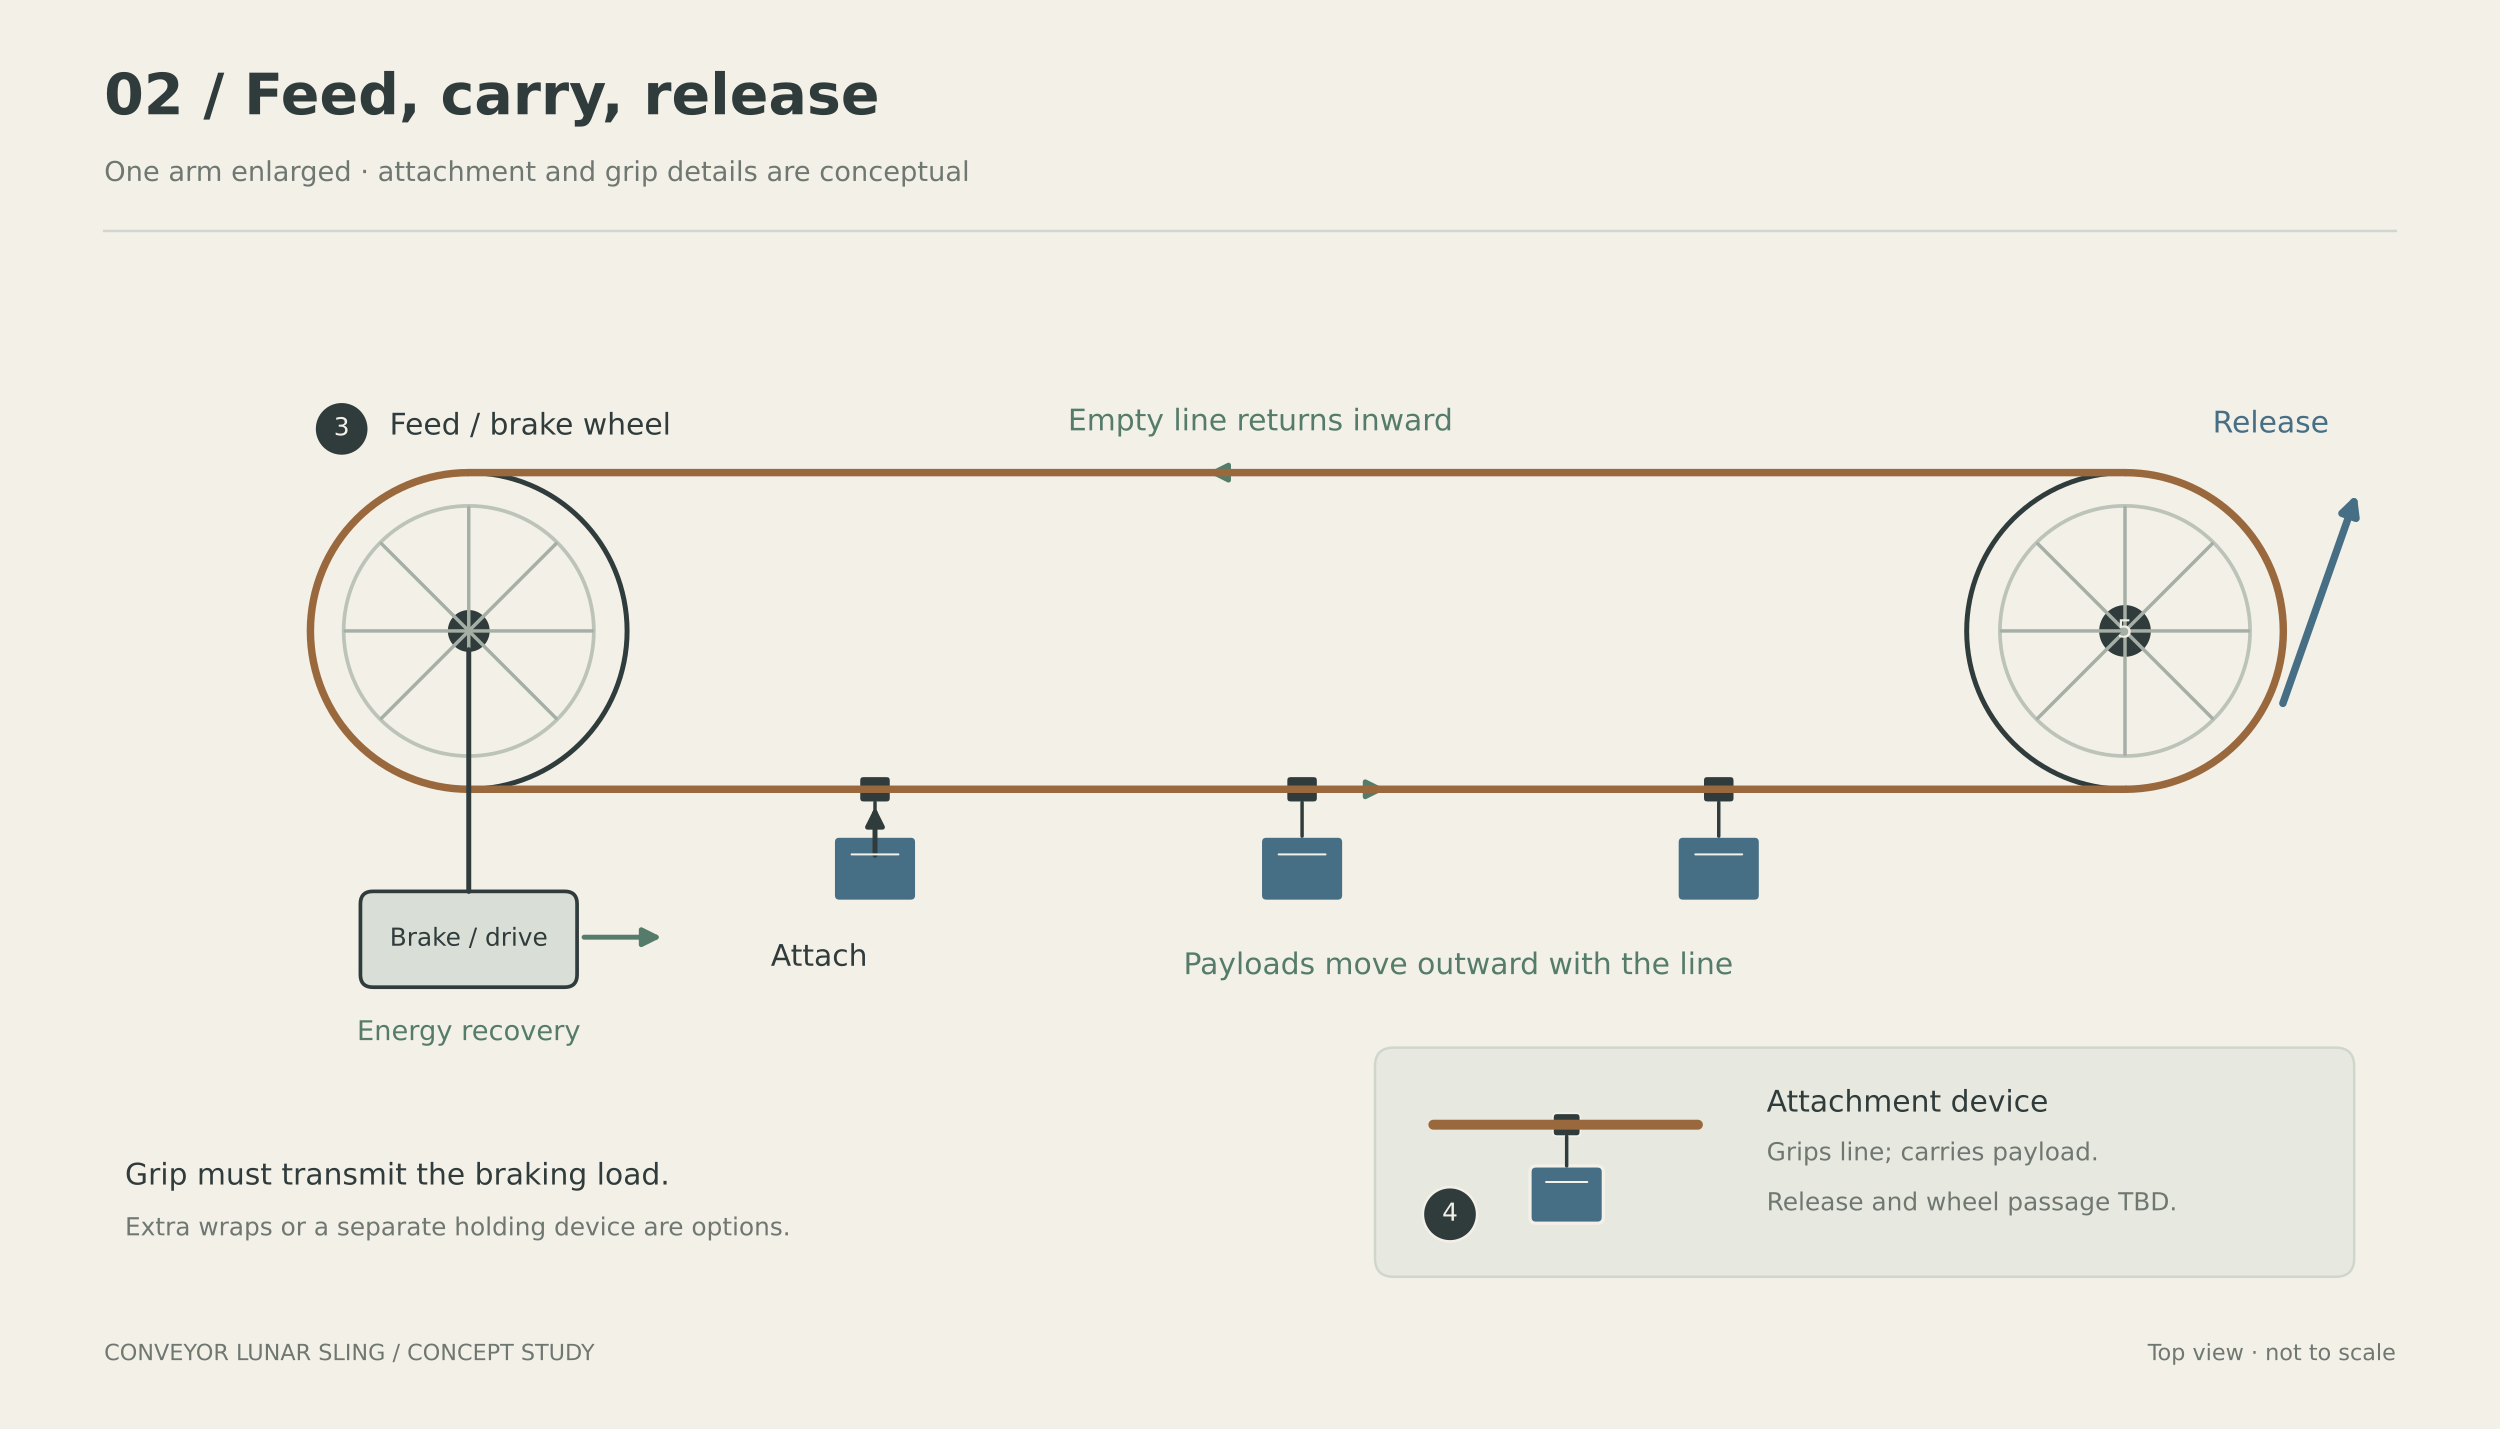
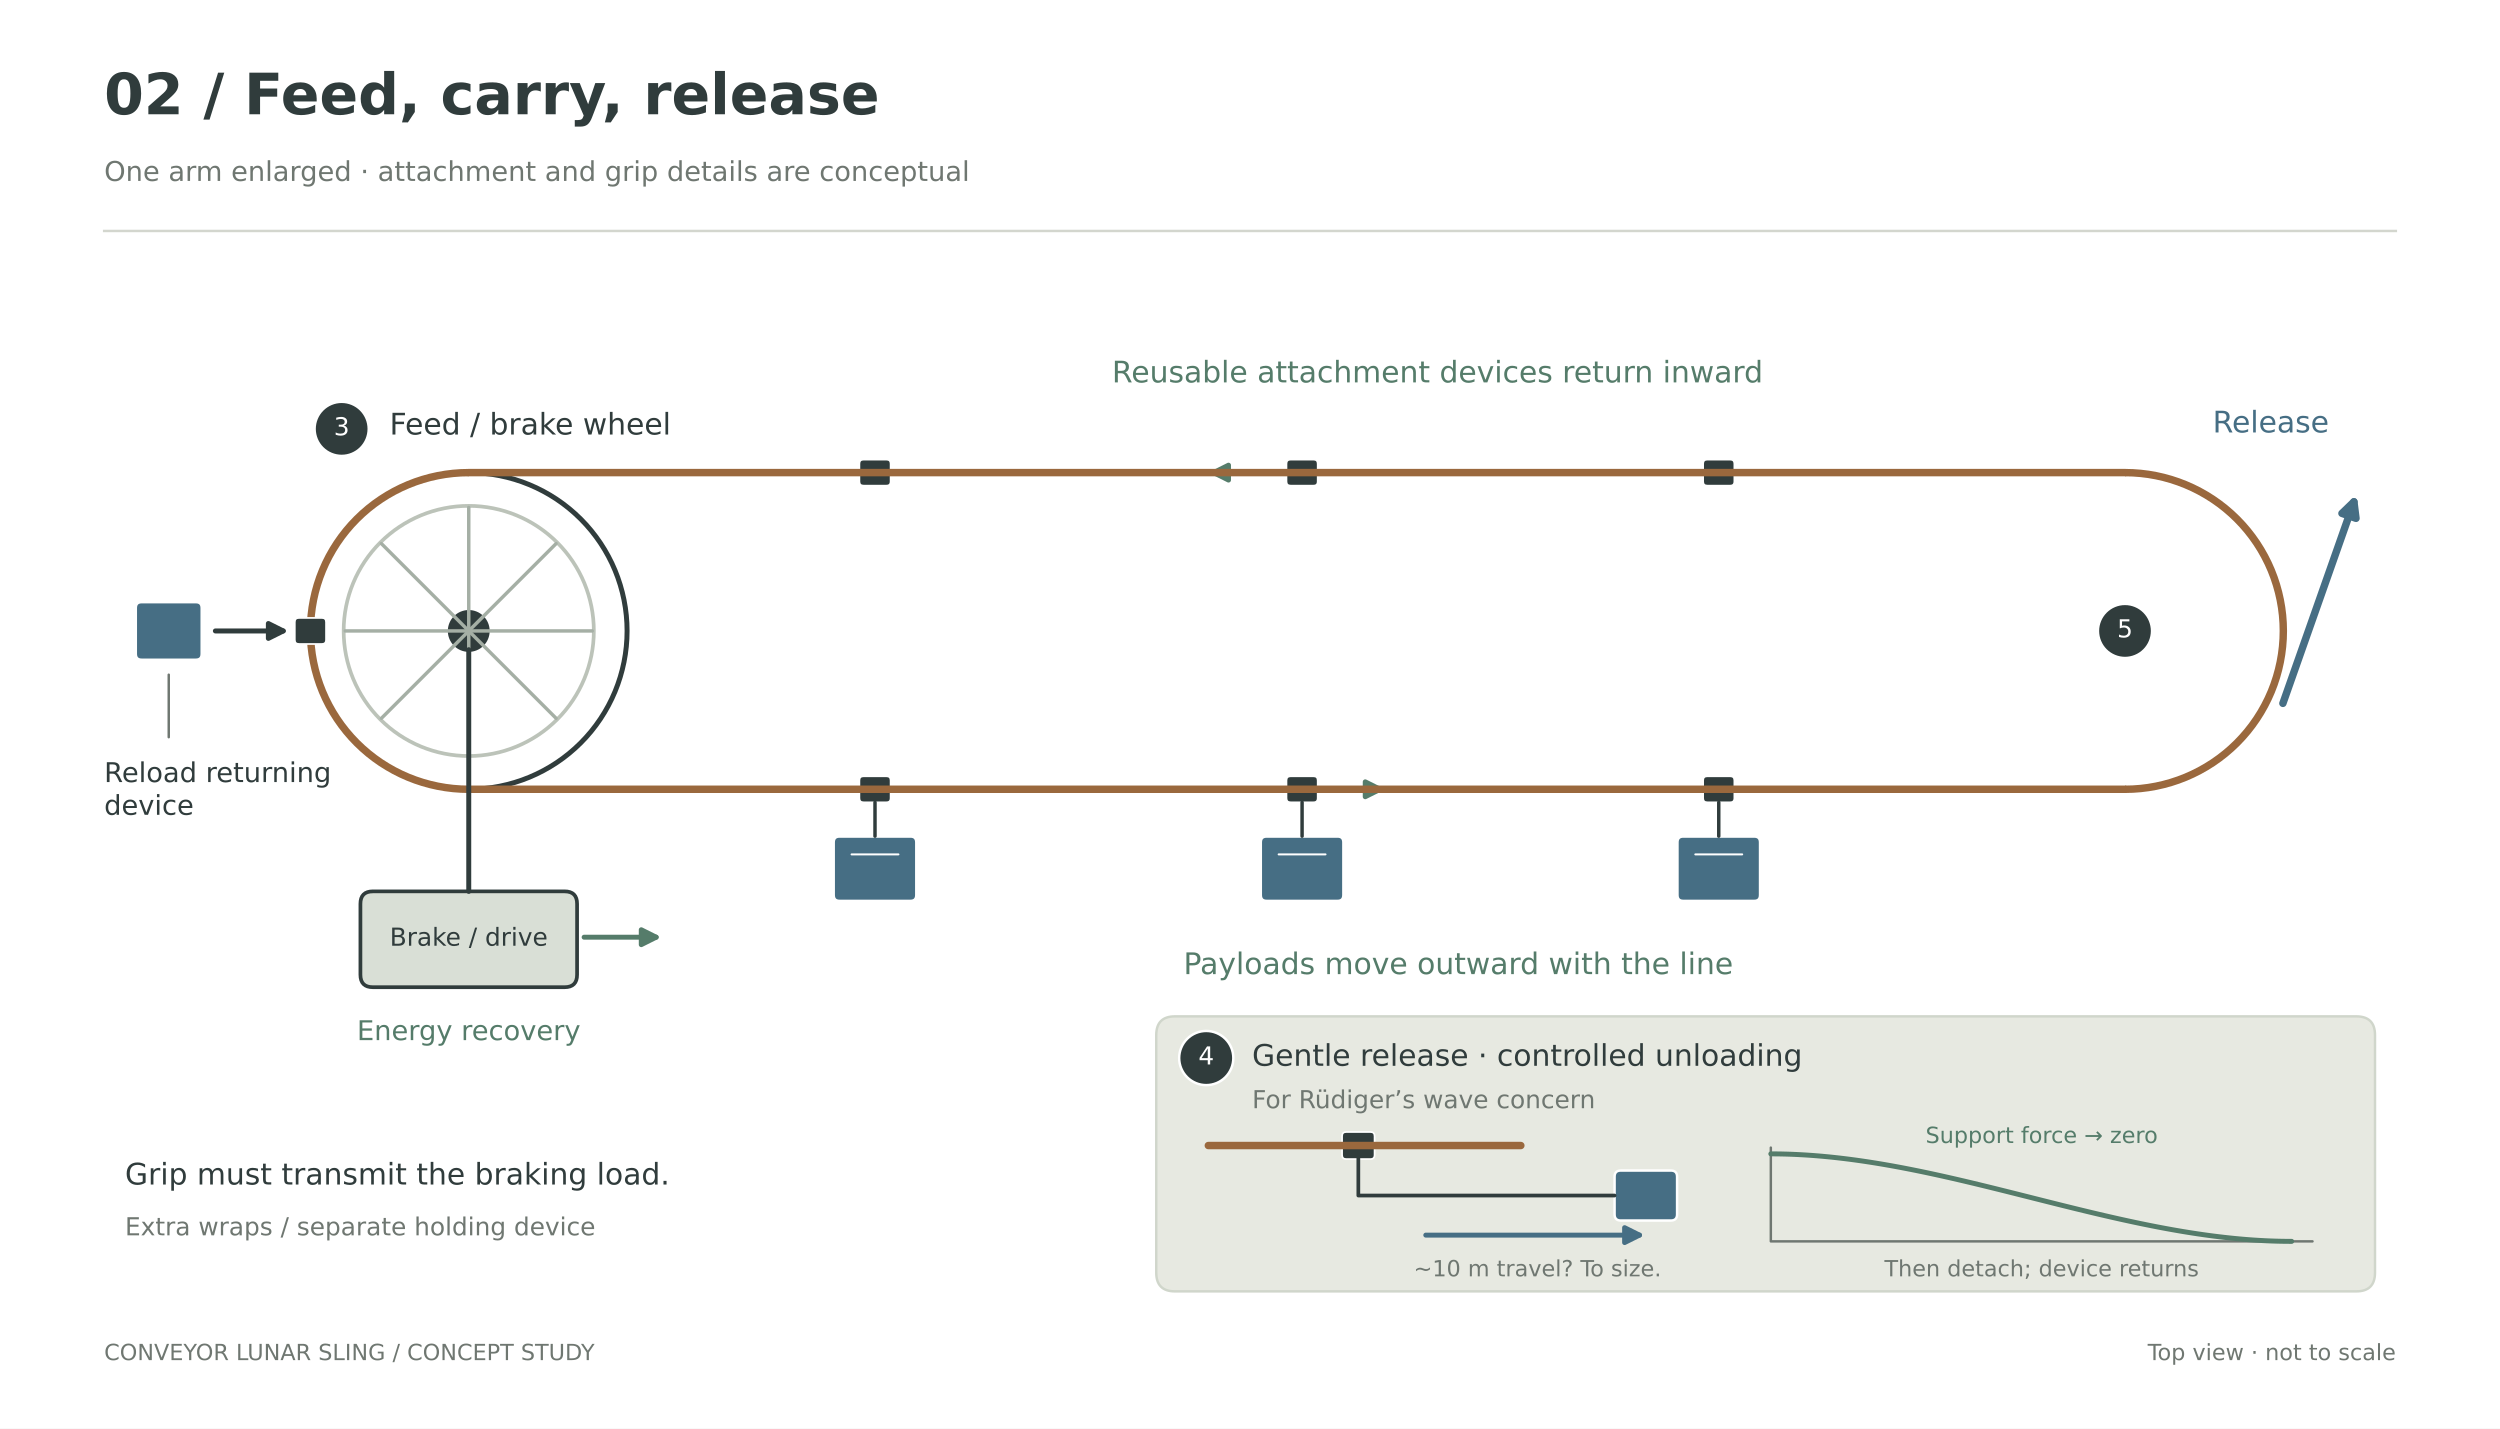
<svg xmlns="http://www.w3.org/2000/svg" width="1008pt" height="576pt" viewBox="0 0 1008 576" version="1.1">
  <defs>
    <style type="text/css">*{stroke-linejoin: round; stroke-linecap: butt}</style>
  </defs>
  <g id="figure_1">
    <g id="patch_1">
-       <path d="M 0 576  L 1008 576  L 1008 0  L 0 0  z " style="fill: #f3f0e8" />
+       <path d="M 0 576 L 1008 576 L 1008 0 L 0 0 z " style="fill: #ffffff" />
    </g>
    <g id="axes_1">
      <g id="patch_2">
-         <path d="M 189 190.56  C 205.931 190.56 222.17 197.287 234.142 209.258  C 246.113 221.23 252.84 237.469 252.84 254.4  C 252.84 271.331 246.113 287.57 234.142 299.542  C 222.17 311.513 205.931 318.24 189 318.24  C 172.069 318.24 155.83 311.513 143.858 299.542  C 131.887 287.57 125.16 271.331 125.16 254.4  C 125.16 237.469 131.887 221.23 143.858 209.258  C 155.83 197.287 172.069 190.56 189 190.56  z " clip-path="url(#pe748f89654)" style="fill: #f3f0e8; stroke: #303c3c; stroke-width: 2; stroke-linejoin: miter" />
+         <path d="M 189 190.56 C 205.931 190.56 222.17 197.287 234.142 209.258 C 246.113 221.23 252.84 237.469 252.84 254.4 C 252.84 271.331 246.113 287.57 234.142 299.542 C 222.17 311.513 205.931 318.24 189 318.24 C 172.069 318.24 155.83 311.513 143.858 299.542 C 131.887 287.57 125.16 271.331 125.16 254.4 C 125.16 237.469 131.887 221.23 143.858 209.258 C 155.83 197.287 172.069 190.56 189 190.56 z " clip-path="url(#p582cc53054)" style="fill: #ffffff; stroke: #303c3c; stroke-width: 2; stroke-linejoin: miter" />
      </g>
      <g id="patch_3">
-         <path d="M 189 203.966  C 202.375 203.966 215.204 209.28 224.662 218.738  C 234.12 228.196 239.434 241.025 239.434 254.4  C 239.434 267.775 234.12 280.604 224.662 290.062  C 215.204 299.52 202.375 304.834 189 304.834  C 175.625 304.834 162.796 299.52 153.338 290.062  C 143.88 280.604 138.566 267.775 138.566 254.4  C 138.566 241.025 143.88 228.196 153.338 218.738  C 162.796 209.28 175.625 203.966 189 203.966  L 189 203.966  z " clip-path="url(#pe748f89654)" style="fill: none; stroke: #bcc3b9; stroke-width: 1.5; stroke-linejoin: miter" />
+         <path d="M 189 203.966 C 202.375 203.966 215.204 209.28 224.662 218.738 C 234.12 228.196 239.434 241.025 239.434 254.4 C 239.434 267.775 234.12 280.604 224.662 290.062 C 215.204 299.52 202.375 304.834 189 304.834 C 175.625 304.834 162.796 299.52 153.338 290.062 C 143.88 280.604 138.566 267.775 138.566 254.4 C 138.566 241.025 143.88 228.196 153.338 218.738 C 162.796 209.28 175.625 203.966 189 203.966 L 189 203.966 z " clip-path="url(#p582cc53054)" style="fill: none; stroke: #bcc3b9; stroke-width: 1.5; stroke-linejoin: miter" />
      </g>
      <g id="patch_4">
-         <path d="M 189 245.462  C 191.37 245.462 193.644 246.404 195.32 248.08  C 196.996 249.756 197.938 252.03 197.938 254.4  C 197.938 256.77 196.996 259.044 195.32 260.72  C 193.644 262.396 191.37 263.338 189 263.338  C 186.63 263.338 184.356 262.396 182.68 260.72  C 181.004 259.044 180.062 256.77 180.062 254.4  C 180.062 252.03 181.004 249.756 182.68 248.08  C 184.356 246.404 186.63 245.462 189 245.462  z " clip-path="url(#pe748f89654)" style="fill: #303c3c; stroke: #f3f0e8; stroke-linejoin: miter" />
+         <path d="M 189 245.462 C 191.37 245.462 193.644 246.404 195.32 248.08 C 196.996 249.756 197.938 252.03 197.938 254.4 C 197.938 256.77 196.996 259.044 195.32 260.72 C 193.644 262.396 191.37 263.338 189 263.338 C 186.63 263.338 184.356 262.396 182.68 260.72 C 181.004 259.044 180.062 256.77 180.062 254.4 C 180.062 252.03 181.004 249.756 182.68 248.08 C 184.356 246.404 186.63 245.462 189 245.462 z " clip-path="url(#p582cc53054)" style="fill: #303c3c; stroke: #ffffff; stroke-linejoin: miter" />
      </g>
      <g id="patch_5">
-         <path d="M 856.8 190.56  C 873.731 190.56 889.97 197.287 901.942 209.258  C 913.913 221.23 920.64 237.469 920.64 254.4  C 920.64 271.331 913.913 287.57 901.942 299.542  C 889.97 311.513 873.731 318.24 856.8 318.24  C 839.869 318.24 823.63 311.513 811.658 299.542  C 799.687 287.57 792.96 271.331 792.96 254.4  C 792.96 237.469 799.687 221.23 811.658 209.258  C 823.63 197.287 839.869 190.56 856.8 190.56  z " clip-path="url(#pe748f89654)" style="fill: #f3f0e8; stroke: #303c3c; stroke-width: 2; stroke-linejoin: miter" />
+         <path d="M 189 318.24 C 172.075 318.24 155.826 311.509 143.858 299.542 C 131.891 287.574 125.16 271.325 125.16 254.4 C 125.16 237.475 131.891 221.226 143.858 209.258 C 155.826 197.291 172.075 190.56 189 190.56 " clip-path="url(#p582cc53054)" style="fill: none; stroke: #9a683d; stroke-width: 3; stroke-linejoin: miter" />
      </g>
      <g id="patch_6">
-         <path d="M 856.8 203.966  C 870.175 203.966 883.004 209.28 892.462 218.738  C 901.92 228.196 907.234 241.025 907.234 254.4  C 907.234 267.775 901.92 280.604 892.462 290.062  C 883.004 299.52 870.175 304.834 856.8 304.834  C 843.425 304.834 830.596 299.52 821.138 290.062  C 811.68 280.604 806.366 267.775 806.366 254.4  C 806.366 241.025 811.68 228.196 821.138 218.738  C 830.596 209.28 843.425 203.966 856.8 203.966  L 856.8 203.966  z " clip-path="url(#pe748f89654)" style="fill: none; stroke: #bcc3b9; stroke-width: 1.5; stroke-linejoin: miter" />
+         <path d="M 856.8 190.56 C 873.725 190.56 889.974 197.291 901.942 209.258 C 913.909 221.226 920.64 237.475 920.64 254.4 C 920.64 271.325 913.909 287.574 901.942 299.542 C 889.974 311.509 873.725 318.24 856.8 318.24 " clip-path="url(#p582cc53054)" style="fill: none; stroke: #9a683d; stroke-width: 3; stroke-linejoin: miter" />
      </g>
      <g id="patch_7">
-         <path d="M 856.8 245.462  C 859.17 245.462 861.444 246.404 863.12 248.08  C 864.796 249.756 865.738 252.03 865.738 254.4  C 865.738 256.77 864.796 259.044 863.12 260.72  C 861.444 262.396 859.17 263.338 856.8 263.338  C 854.43 263.338 852.156 262.396 850.48 260.72  C 848.804 259.044 847.862 256.77 847.862 254.4  C 847.862 252.03 848.804 249.756 850.48 248.08  C 852.156 246.404 854.43 245.462 856.8 245.462  z " clip-path="url(#pe748f89654)" style="fill: #303c3c; stroke: #f3f0e8; stroke-linejoin: miter" />
+         <path d="M 487.098 318.24 Q 522.899 318.24 556.465 318.24 " clip-path="url(#p582cc53054)" style="fill: none; stroke: #557c6a; stroke-width: 2; stroke-linecap: round" />
+         <path d="M 550.465 315.24 L 556.465 318.24 L 550.465 321.24 z " clip-path="url(#p582cc53054)" style="fill: #557c6a; stroke: #557c6a; stroke-width: 2; stroke-linecap: round" />
      </g>
      <g id="patch_8">
-         <path d="M 189 318.24  C 172.075 318.24 155.826 311.509 143.858 299.542  C 131.891 287.574 125.16 271.325 125.16 254.4  C 125.16 237.475 131.891 221.226 143.858 209.258  C 155.826 197.291 172.075 190.56 189 190.56  " clip-path="url(#pe748f89654)" style="fill: none; stroke: #9a683d; stroke-width: 3; stroke-linejoin: miter" />
+         <path d="M 558.702 190.56 Q 522.901 190.56 489.335 190.56 " clip-path="url(#p582cc53054)" style="fill: none; stroke: #557c6a; stroke-width: 2; stroke-linecap: round" />
+         <path d="M 495.335 193.56 L 489.335 190.56 L 495.335 187.56 z " clip-path="url(#p582cc53054)" style="fill: #557c6a; stroke: #557c6a; stroke-width: 2; stroke-linecap: round" />
      </g>
      <g id="patch_9">
-         <path d="M 856.8 190.56  C 873.725 190.56 889.974 197.291 901.942 209.258  C 913.909 221.226 920.64 237.475 920.64 254.4  C 920.64 271.325 913.909 287.574 901.942 299.542  C 889.974 311.509 873.725 318.24 856.8 318.24  " clip-path="url(#pe748f89654)" style="fill: none; stroke: #9a683d; stroke-width: 3; stroke-linejoin: miter" />
+         <path d="M 348.18 312.99 L 357.42 312.99 Q 359.1 312.99 359.1 314.67 L 359.1 321.81 Q 359.1 323.49 357.42 323.49 L 348.18 323.49 Q 346.5 323.49 346.5 321.81 L 346.5 314.67 Q 346.5 312.99 348.18 312.99 z " clip-path="url(#p582cc53054)" style="fill: #303c3c; stroke: #ffffff; stroke-width: 0.7; stroke-linejoin: miter" />
      </g>
      <g id="patch_10">
-         <path d="M 487.098 318.24  Q 522.899 318.24 556.465 318.24  " clip-path="url(#pe748f89654)" style="fill: none; stroke: #557c6a; stroke-width: 2; stroke-linecap: round" />
-         <path d="M 550.465 315.24  L 556.465 318.24  L 550.465 321.24  z " clip-path="url(#pe748f89654)" style="fill: #557c6a; stroke: #557c6a; stroke-width: 2; stroke-linecap: round" />
+         <path d="M 338.52 337.14 L 367.08 337.14 Q 369.6 337.14 369.6 339.66 L 369.6 360.87 Q 369.6 363.39 367.08 363.39 L 338.52 363.39 Q 336 363.39 336 360.87 L 336 339.66 Q 336 337.14 338.52 337.14 z " clip-path="url(#p582cc53054)" style="fill: #466e84; stroke: #ffffff; stroke-width: 1.3; stroke-linejoin: miter" />
      </g>
      <g id="patch_11">
-         <path d="M 558.702 190.56  Q 522.901 190.56 489.335 190.56  " clip-path="url(#pe748f89654)" style="fill: none; stroke: #557c6a; stroke-width: 2; stroke-linecap: round" />
-         <path d="M 495.335 193.56  L 489.335 190.56  L 495.335 187.56  z " clip-path="url(#pe748f89654)" style="fill: #557c6a; stroke: #557c6a; stroke-width: 2; stroke-linecap: round" />
+         <path d="M 520.38 312.99 L 529.62 312.99 Q 531.3 312.99 531.3 314.67 L 531.3 321.81 Q 531.3 323.49 529.62 323.49 L 520.38 323.49 Q 518.7 323.49 518.7 321.81 L 518.7 314.67 Q 518.7 312.99 520.38 312.99 z " clip-path="url(#p582cc53054)" style="fill: #303c3c; stroke: #ffffff; stroke-width: 0.7; stroke-linejoin: miter" />
      </g>
      <g id="patch_12">
-         <path d="M 348.18 312.99  L 357.42 312.99  Q 359.1 312.99 359.1 314.67  L 359.1 321.81  Q 359.1 323.49 357.42 323.49  L 348.18 323.49  Q 346.5 323.49 346.5 321.81  L 346.5 314.67  Q 346.5 312.99 348.18 312.99  z " clip-path="url(#pe748f89654)" style="fill: #303c3c; stroke: #f3f0e8; stroke-width: 0.7; stroke-linejoin: miter" />
+         <path d="M 510.72 337.14 L 539.28 337.14 Q 541.8 337.14 541.8 339.66 L 541.8 360.87 Q 541.8 363.39 539.28 363.39 L 510.72 363.39 Q 508.2 363.39 508.2 360.87 L 508.2 339.66 Q 508.2 337.14 510.72 337.14 z " clip-path="url(#p582cc53054)" style="fill: #466e84; stroke: #ffffff; stroke-width: 1.3; stroke-linejoin: miter" />
      </g>
      <g id="patch_13">
-         <path d="M 338.52 337.14  L 367.08 337.14  Q 369.6 337.14 369.6 339.66  L 369.6 360.87  Q 369.6 363.39 367.08 363.39  L 338.52 363.39  Q 336 363.39 336 360.87  L 336 339.66  Q 336 337.14 338.52 337.14  z " clip-path="url(#pe748f89654)" style="fill: #466e84; stroke: #f3f0e8; stroke-width: 1.3; stroke-linejoin: miter" />
+         <path d="M 688.38 312.99 L 697.62 312.99 Q 699.3 312.99 699.3 314.67 L 699.3 321.81 Q 699.3 323.49 697.62 323.49 L 688.38 323.49 Q 686.7 323.49 686.7 321.81 L 686.7 314.67 Q 686.7 312.99 688.38 312.99 z " clip-path="url(#p582cc53054)" style="fill: #303c3c; stroke: #ffffff; stroke-width: 0.7; stroke-linejoin: miter" />
      </g>
      <g id="patch_14">
-         <path d="M 520.38 312.99  L 529.62 312.99  Q 531.3 312.99 531.3 314.67  L 531.3 321.81  Q 531.3 323.49 529.62 323.49  L 520.38 323.49  Q 518.7 323.49 518.7 321.81  L 518.7 314.67  Q 518.7 312.99 520.38 312.99  z " clip-path="url(#pe748f89654)" style="fill: #303c3c; stroke: #f3f0e8; stroke-width: 0.7; stroke-linejoin: miter" />
+         <path d="M 678.72 337.14 L 707.28 337.14 Q 709.8 337.14 709.8 339.66 L 709.8 360.87 Q 709.8 363.39 707.28 363.39 L 678.72 363.39 Q 676.2 363.39 676.2 360.87 L 676.2 339.66 Q 676.2 337.14 678.72 337.14 z " clip-path="url(#p582cc53054)" style="fill: #466e84; stroke: #ffffff; stroke-width: 1.3; stroke-linejoin: miter" />
      </g>
      <g id="patch_15">
-         <path d="M 510.72 337.14  L 539.28 337.14  Q 541.8 337.14 541.8 339.66  L 541.8 360.87  Q 541.8 363.39 539.28 363.39  L 510.72 363.39  Q 508.2 363.39 508.2 360.87  L 508.2 339.66  Q 508.2 337.14 510.72 337.14  z " clip-path="url(#pe748f89654)" style="fill: #466e84; stroke: #f3f0e8; stroke-width: 1.3; stroke-linejoin: miter" />
+         <path d="M 348.18 185.31 L 357.42 185.31 Q 359.1 185.31 359.1 186.99 L 359.1 194.13 Q 359.1 195.81 357.42 195.81 L 348.18 195.81 Q 346.5 195.81 346.5 194.13 L 346.5 186.99 Q 346.5 185.31 348.18 185.31 z " clip-path="url(#p582cc53054)" style="fill: #303c3c; stroke: #ffffff; stroke-width: 0.7; stroke-linejoin: miter" />
      </g>
      <g id="patch_16">
-         <path d="M 688.38 312.99  L 697.62 312.99  Q 699.3 312.99 699.3 314.67  L 699.3 321.81  Q 699.3 323.49 697.62 323.49  L 688.38 323.49  Q 686.7 323.49 686.7 321.81  L 686.7 314.67  Q 686.7 312.99 688.38 312.99  z " clip-path="url(#pe748f89654)" style="fill: #303c3c; stroke: #f3f0e8; stroke-width: 0.7; stroke-linejoin: miter" />
+         <path d="M 520.38 185.31 L 529.62 185.31 Q 531.3 185.31 531.3 186.99 L 531.3 194.13 Q 531.3 195.81 529.62 195.81 L 520.38 195.81 Q 518.7 195.81 518.7 194.13 L 518.7 186.99 Q 518.7 185.31 520.38 185.31 z " clip-path="url(#p582cc53054)" style="fill: #303c3c; stroke: #ffffff; stroke-width: 0.7; stroke-linejoin: miter" />
      </g>
      <g id="patch_17">
-         <path d="M 678.72 337.14  L 707.28 337.14  Q 709.8 337.14 709.8 339.66  L 709.8 360.87  Q 709.8 363.39 707.28 363.39  L 678.72 363.39  Q 676.2 363.39 676.2 360.87  L 676.2 339.66  Q 676.2 337.14 678.72 337.14  z " clip-path="url(#pe748f89654)" style="fill: #466e84; stroke: #f3f0e8; stroke-width: 1.3; stroke-linejoin: miter" />
+         <path d="M 688.38 185.31 L 697.62 185.31 Q 699.3 185.31 699.3 186.99 L 699.3 194.13 Q 699.3 195.81 697.62 195.81 L 688.38 195.81 Q 686.7 195.81 686.7 194.13 L 686.7 186.99 Q 686.7 185.31 688.38 185.31 z " clip-path="url(#p582cc53054)" style="fill: #303c3c; stroke: #ffffff; stroke-width: 0.7; stroke-linejoin: miter" />
      </g>
      <g id="patch_18">
-         <path d="M 137.76 162  C 140.656 162 143.434 163.151 145.482 165.198  C 147.529 167.246 148.68 170.024 148.68 172.92  C 148.68 175.816 147.529 178.594 145.482 180.642  C 143.434 182.689 140.656 183.84 137.76 183.84  C 134.864 183.84 132.086 182.689 130.038 180.642  C 127.991 178.594 126.84 175.816 126.84 172.92  C 126.84 170.024 127.991 167.246 130.038 165.198  C 132.086 163.151 134.864 162 137.76 162  z " clip-path="url(#pe748f89654)" style="fill: #303c3c; stroke: #f3f0e8; stroke-linejoin: miter" />
+         <path d="M 137.76 162 C 140.656 162 143.434 163.151 145.482 165.198 C 147.529 167.246 148.68 170.024 148.68 172.92 C 148.68 175.816 147.529 178.594 145.482 180.642 C 143.434 182.689 140.656 183.84 137.76 183.84 C 134.864 183.84 132.086 182.689 130.038 180.642 C 127.991 178.594 126.84 175.816 126.84 172.92 C 126.84 170.024 127.991 167.246 130.038 165.198 C 132.086 163.151 134.864 162 137.76 162 z " clip-path="url(#p582cc53054)" style="fill: #303c3c; stroke: #ffffff; stroke-linejoin: miter" />
      </g>
      <g id="patch_19">
-         <path d="M 856.8 243.48  C 859.696 243.48 862.474 244.631 864.522 246.678  C 866.569 248.726 867.72 251.504 867.72 254.4  C 867.72 257.296 866.569 260.074 864.522 262.122  C 862.474 264.169 859.696 265.32 856.8 265.32  C 853.904 265.32 851.126 264.169 849.078 262.122  C 847.031 260.074 845.88 257.296 845.88 254.4  C 845.88 251.504 847.031 248.726 849.078 246.678  C 851.126 244.631 853.904 243.48 856.8 243.48  z " clip-path="url(#pe748f89654)" style="fill: #303c3c; stroke: #f3f0e8; stroke-linejoin: miter" />
+         <path d="M 856.8 243.48 C 859.696 243.48 862.474 244.631 864.522 246.678 C 866.569 248.726 867.72 251.504 867.72 254.4 C 867.72 257.296 866.569 260.074 864.522 262.122 C 862.474 264.169 859.696 265.32 856.8 265.32 C 853.904 265.32 851.126 264.169 849.078 262.122 C 847.031 260.074 845.88 257.296 845.88 254.4 C 845.88 251.504 847.031 248.726 849.078 246.678 C 851.126 244.631 853.904 243.48 856.8 243.48 z " clip-path="url(#p582cc53054)" style="fill: #303c3c; stroke: #ffffff; stroke-linejoin: miter" />
      </g>
      <g id="patch_20">
-         <path d="M 352.8 344.799  Q 352.8 335.039 352.8 327.515  " clip-path="url(#pe748f89654)" style="fill: none; stroke: #303c3c; stroke-width: 2; stroke-linecap: round" />
-         <path d="M 349.8 333.515  L 352.8 327.515  L 355.8 333.515  z " clip-path="url(#pe748f89654)" style="fill: #303c3c; stroke: #303c3c; stroke-width: 2; stroke-linecap: round" />
+         <path d="M 120.54 249.15 L 129.78 249.15 Q 131.46 249.15 131.46 250.83 L 131.46 257.97 Q 131.46 259.65 129.78 259.65 L 120.54 259.65 Q 118.86 259.65 118.86 257.97 L 118.86 250.83 Q 118.86 249.15 120.54 249.15 z " clip-path="url(#p582cc53054)" style="fill: #303c3c; stroke: #ffffff; stroke-width: 0.7; stroke-linejoin: miter" />
      </g>
      <g id="patch_21">
-         <path d="M 920.465 283.593  Q 935.34 241.381 949.1 202.332  " clip-path="url(#pe748f89654)" style="fill: none; stroke: #466e84; stroke-width: 3; stroke-linecap: round" />
-         <path d="M 944.276 206.994  L 949.1 202.332  L 949.935 208.988  z " clip-path="url(#pe748f89654)" style="fill: #466e84; stroke: #466e84; stroke-width: 3; stroke-linecap: round" />
+         <path d="M 57.12 242.64 L 78.96 242.64 Q 81.48 242.64 81.48 245.16 L 81.48 263.64 Q 81.48 266.16 78.96 266.16 L 57.12 266.16 Q 54.6 266.16 54.6 263.64 L 54.6 245.16 Q 54.6 242.64 57.12 242.64 z " clip-path="url(#p582cc53054)" style="fill: #466e84; stroke: #ffffff; stroke-width: 1.3; stroke-linejoin: miter" />
      </g>
      <g id="patch_22">
-         <path d="M 150.36 359.4  L 227.64 359.4  Q 232.68 359.4 232.68 364.44  L 232.68 393  Q 232.68 398.04 227.64 398.04  L 150.36 398.04  Q 145.32 398.04 145.32 393  L 145.32 364.44  Q 145.32 359.4 150.36 359.4  z " clip-path="url(#pe748f89654)" style="fill: #d9dfd6; stroke: #303c3c; stroke-width: 1.5; stroke-linejoin: miter" />
+         <path d="M 86.837 254.4 Q 101.638 254.4 114.202 254.4 " clip-path="url(#p582cc53054)" style="fill: none; stroke: #303c3c; stroke-width: 2; stroke-linecap: round" />
+         <path d="M 108.202 251.4 L 114.202 254.4 L 108.202 257.4 z " clip-path="url(#p582cc53054)" style="fill: #303c3c; stroke: #303c3c; stroke-width: 2; stroke-linecap: round" />
      </g>
      <g id="patch_23">
-         <path d="M 235.523 377.88  Q 251.16 377.88 264.561 377.88  " clip-path="url(#pe748f89654)" style="fill: none; stroke: #557c6a; stroke-width: 2; stroke-linecap: round" />
-         <path d="M 258.561 374.88  L 264.561 377.88  L 258.561 380.88  z " clip-path="url(#pe748f89654)" style="fill: #557c6a; stroke: #557c6a; stroke-width: 2; stroke-linecap: round" />
+         <path d="M 920.465 283.593 Q 935.34 241.381 949.1 202.332 " clip-path="url(#p582cc53054)" style="fill: none; stroke: #466e84; stroke-width: 3; stroke-linecap: round" />
+         <path d="M 944.276 206.994 L 949.1 202.332 L 949.935 208.988 z " clip-path="url(#p582cc53054)" style="fill: #466e84; stroke: #466e84; stroke-width: 3; stroke-linecap: round" />
      </g>
      <g id="patch_24">
-         <path d="M 561.96 422.4  L 941.64 422.4  Q 949.2 422.4 949.2 429.96  L 949.2 507.24  Q 949.2 514.8 941.64 514.8  L 561.96 514.8  Q 554.4 514.8 554.4 507.24  L 554.4 429.96  Q 554.4 422.4 561.96 422.4  z " clip-path="url(#pe748f89654)" style="fill: #e7e9e1; stroke: #d0d6cb; stroke-linejoin: miter" />
+         <path d="M 150.36 359.4 L 227.64 359.4 Q 232.68 359.4 232.68 364.44 L 232.68 393 Q 232.68 398.04 227.64 398.04 L 150.36 398.04 Q 145.32 398.04 145.32 393 L 145.32 364.44 Q 145.32 359.4 150.36 359.4 z " clip-path="url(#p582cc53054)" style="fill: #d9dfd6; stroke: #303c3c; stroke-width: 1.5; stroke-linejoin: miter" />
      </g>
      <g id="patch_25">
-         <path d="M 627.816 448.86  L 635.544 448.86  Q 637.224 448.86 637.224 450.54  L 637.224 456.42  Q 637.224 458.1 635.544 458.1  L 627.816 458.1  Q 626.136 458.1 626.136 456.42  L 626.136 450.54  Q 626.136 448.86 627.816 448.86  z " clip-path="url(#pe748f89654)" style="fill: #303c3c; stroke: #f3f0e8; stroke-width: 0.7; stroke-linejoin: miter" />
+         <path d="M 235.523 377.88 Q 251.16 377.88 264.561 377.88 " clip-path="url(#p582cc53054)" style="fill: none; stroke: #557c6a; stroke-width: 2; stroke-linecap: round" />
+         <path d="M 258.561 374.88 L 264.561 377.88 L 258.561 380.88 z " clip-path="url(#p582cc53054)" style="fill: #557c6a; stroke: #557c6a; stroke-width: 2; stroke-linecap: round" />
      </g>
      <g id="patch_26">
-         <path d="M 619.416 470.112  L 643.944 470.112  Q 646.464 470.112 646.464 472.632  L 646.464 490.692  Q 646.464 493.212 643.944 493.212  L 619.416 493.212  Q 616.896 493.212 616.896 490.692  L 616.896 472.632  Q 616.896 470.112 619.416 470.112  z " clip-path="url(#pe748f89654)" style="fill: #466e84; stroke: #f3f0e8; stroke-width: 1.3; stroke-linejoin: miter" />
+         <path d="M 473.76 409.8 L 950.04 409.8 Q 957.6 409.8 957.6 417.36 L 957.6 513.12 Q 957.6 520.68 950.04 520.68 L 473.76 520.68 Q 466.2 520.68 466.2 513.12 L 466.2 417.36 Q 466.2 409.8 473.76 409.8 z " clip-path="url(#p582cc53054)" style="fill: #e7e9e1; stroke: #d0d6cb; stroke-linejoin: miter" />
      </g>
      <g id="patch_27">
-         <path d="M 584.64 478.68  C 587.536 478.68 590.314 479.831 592.362 481.878  C 594.409 483.926 595.56 486.704 595.56 489.6  C 595.56 492.496 594.409 495.274 592.362 497.322  C 590.314 499.369 587.536 500.52 584.64 500.52  C 581.744 500.52 578.966 499.369 576.918 497.322  C 574.871 495.274 573.72 492.496 573.72 489.6  C 573.72 486.704 574.871 483.926 576.918 481.878  C 578.966 479.831 581.744 478.68 584.64 478.68  z " clip-path="url(#pe748f89654)" style="fill: #303c3c; stroke: #f3f0e8; stroke-linejoin: miter" />
+         <path d="M 486.36 415.68 C 489.256 415.68 492.034 416.831 494.082 418.878 C 496.129 420.926 497.28 423.704 497.28 426.6 C 497.28 429.496 496.129 432.274 494.082 434.322 C 492.034 436.369 489.256 437.52 486.36 437.52 C 483.464 437.52 480.686 436.369 478.638 434.322 C 476.591 432.274 475.44 429.496 475.44 426.6 C 475.44 423.704 476.591 420.926 478.638 418.878 C 480.686 416.831 483.464 415.68 486.36 415.68 z " clip-path="url(#p582cc53054)" style="fill: #303c3c; stroke: #ffffff; stroke-linejoin: miter" />
+       </g>
+       <g id="patch_28">
+         <path d="M 542.808 456.42 L 552.552 456.42 Q 554.232 456.42 554.232 458.1 L 554.232 465.66 Q 554.232 467.34 552.552 467.34 L 542.808 467.34 Q 541.128 467.34 541.128 465.66 L 541.128 458.1 Q 541.128 456.42 542.808 456.42 z " clip-path="url(#p582cc53054)" style="fill: #303c3c; stroke: #ffffff; stroke-width: 0.7; stroke-linejoin: miter" />
+       </g>
+       <g id="patch_29">
+         <path d="M 653.52 471.96 L 673.68 471.96 Q 676.2 471.96 676.2 474.48 L 676.2 489.6 Q 676.2 492.12 673.68 492.12 L 653.52 492.12 Q 651 492.12 651 489.6 L 651 474.48 Q 651 471.96 653.52 471.96 z " clip-path="url(#p582cc53054)" style="fill: #466e84; stroke: #ffffff; stroke-linejoin: miter" />
+       </g>
+       <g id="patch_30">
+         <path d="M 574.879 498 Q 619.08 498 661.044 498 " clip-path="url(#p582cc53054)" style="fill: none; stroke: #466e84; stroke-width: 2; stroke-linecap: round" />
+         <path d="M 655.044 495 L 661.044 498 L 655.044 501 z " clip-path="url(#p582cc53054)" style="fill: #466e84; stroke: #466e84; stroke-width: 2; stroke-linecap: round" />
      </g>
      <g id="line2d_1">
-         <path d="M 42 93.12  L 966 93.12  " clip-path="url(#pe748f89654)" style="fill: none; stroke: #d3d6ce; stroke-linecap: square" />
+         <path d="M 42 93.12 L 966 93.12 " clip-path="url(#p582cc53054)" style="fill: none; stroke: #d3d6ce; stroke-linecap: square" />
      </g>
      <g id="line2d_2">
-         <path d="M 189 254.4  L 238.795 254.4  " clip-path="url(#pe748f89654)" style="fill: none; stroke: #a5afa5; stroke-width: 1.4; stroke-linecap: round" />
+         <path d="M 189 254.4 L 238.795 254.4 " clip-path="url(#p582cc53054)" style="fill: none; stroke: #a5afa5; stroke-width: 1.4; stroke-linecap: round" />
      </g>
      <g id="line2d_3">
-         <path d="M 189 254.4  L 224.211 289.611  " clip-path="url(#pe748f89654)" style="fill: none; stroke: #a5afa5; stroke-width: 1.4; stroke-linecap: round" />
+         <path d="M 189 254.4 L 224.211 289.611 " clip-path="url(#p582cc53054)" style="fill: none; stroke: #a5afa5; stroke-width: 1.4; stroke-linecap: round" />
      </g>
      <g id="line2d_4">
-         <path d="M 189 254.4  L 189 304.195  " clip-path="url(#pe748f89654)" style="fill: none; stroke: #a5afa5; stroke-width: 1.4; stroke-linecap: round" />
+         <path d="M 189 254.4 L 189 304.195 " clip-path="url(#p582cc53054)" style="fill: none; stroke: #a5afa5; stroke-width: 1.4; stroke-linecap: round" />
      </g>
      <g id="line2d_5">
-         <path d="M 189 254.4  L 153.789 289.611  " clip-path="url(#pe748f89654)" style="fill: none; stroke: #a5afa5; stroke-width: 1.4; stroke-linecap: round" />
+         <path d="M 189 254.4 L 153.789 289.611 " clip-path="url(#p582cc53054)" style="fill: none; stroke: #a5afa5; stroke-width: 1.4; stroke-linecap: round" />
      </g>
      <g id="line2d_6">
-         <path d="M 189 254.4  L 139.205 254.4  " clip-path="url(#pe748f89654)" style="fill: none; stroke: #a5afa5; stroke-width: 1.4; stroke-linecap: round" />
+         <path d="M 189 254.4 L 139.205 254.4 " clip-path="url(#p582cc53054)" style="fill: none; stroke: #a5afa5; stroke-width: 1.4; stroke-linecap: round" />
      </g>
      <g id="line2d_7">
-         <path d="M 189 254.4  L 153.789 219.189  " clip-path="url(#pe748f89654)" style="fill: none; stroke: #a5afa5; stroke-width: 1.4; stroke-linecap: round" />
+         <path d="M 189 254.4 L 153.789 219.189 " clip-path="url(#p582cc53054)" style="fill: none; stroke: #a5afa5; stroke-width: 1.4; stroke-linecap: round" />
      </g>
      <g id="line2d_8">
-         <path d="M 189 254.4  L 189 204.605  " clip-path="url(#pe748f89654)" style="fill: none; stroke: #a5afa5; stroke-width: 1.4; stroke-linecap: round" />
+         <path d="M 189 254.4 L 189 204.605 " clip-path="url(#p582cc53054)" style="fill: none; stroke: #a5afa5; stroke-width: 1.4; stroke-linecap: round" />
      </g>
      <g id="line2d_9">
-         <path d="M 189 254.4  L 224.211 219.189  " clip-path="url(#pe748f89654)" style="fill: none; stroke: #a5afa5; stroke-width: 1.4; stroke-linecap: round" />
+         <path d="M 189 254.4 L 224.211 219.189 " clip-path="url(#p582cc53054)" style="fill: none; stroke: #a5afa5; stroke-width: 1.4; stroke-linecap: round" />
      </g>
      <g id="line2d_10">
-         <path d="M 856.8 254.4  L 906.595 254.4  " clip-path="url(#pe748f89654)" style="fill: none; stroke: #a5afa5; stroke-width: 1.4; stroke-linecap: round" />
+         <path d="M 189 318.24 L 856.8 318.24 " clip-path="url(#p582cc53054)" style="fill: none; stroke: #9a683d; stroke-width: 3; stroke-linecap: round" />
      </g>
      <g id="line2d_11">
-         <path d="M 856.8 254.4  L 892.011 289.611  " clip-path="url(#pe748f89654)" style="fill: none; stroke: #a5afa5; stroke-width: 1.4; stroke-linecap: round" />
+         <path d="M 189 190.56 L 856.8 190.56 " clip-path="url(#p582cc53054)" style="fill: none; stroke: #9a683d; stroke-width: 3; stroke-linecap: round" />
      </g>
      <g id="line2d_12">
-         <path d="M 856.8 254.4  L 856.8 304.195  " clip-path="url(#pe748f89654)" style="fill: none; stroke: #a5afa5; stroke-width: 1.4; stroke-linecap: round" />
+         <path d="M 352.8 323.49 L 352.8 337.14 " clip-path="url(#p582cc53054)" style="fill: none; stroke: #303c3c; stroke-width: 1.4; stroke-linecap: round" />
      </g>
      <g id="line2d_13">
-         <path d="M 856.8 254.4  L 821.589 289.611  " clip-path="url(#pe748f89654)" style="fill: none; stroke: #a5afa5; stroke-width: 1.4; stroke-linecap: round" />
+         <path d="M 343.35 344.49 L 362.25 344.49 " clip-path="url(#p582cc53054)" style="fill: none; stroke: #ffffff; stroke-width: 0.8; stroke-linecap: round" />
      </g>
      <g id="line2d_14">
-         <path d="M 856.8 254.4  L 807.005 254.4  " clip-path="url(#pe748f89654)" style="fill: none; stroke: #a5afa5; stroke-width: 1.4; stroke-linecap: round" />
+         <path d="M 525 323.49 L 525 337.14 " clip-path="url(#p582cc53054)" style="fill: none; stroke: #303c3c; stroke-width: 1.4; stroke-linecap: round" />
      </g>
      <g id="line2d_15">
-         <path d="M 856.8 254.4  L 821.589 219.189  " clip-path="url(#pe748f89654)" style="fill: none; stroke: #a5afa5; stroke-width: 1.4; stroke-linecap: round" />
+         <path d="M 515.55 344.49 L 534.45 344.49 " clip-path="url(#p582cc53054)" style="fill: none; stroke: #ffffff; stroke-width: 0.8; stroke-linecap: round" />
      </g>
      <g id="line2d_16">
-         <path d="M 856.8 254.4  L 856.8 204.605  " clip-path="url(#pe748f89654)" style="fill: none; stroke: #a5afa5; stroke-width: 1.4; stroke-linecap: round" />
+         <path d="M 693 323.49 L 693 337.14 " clip-path="url(#p582cc53054)" style="fill: none; stroke: #303c3c; stroke-width: 1.4; stroke-linecap: round" />
      </g>
      <g id="line2d_17">
-         <path d="M 856.8 254.4  L 892.011 219.189  " clip-path="url(#pe748f89654)" style="fill: none; stroke: #a5afa5; stroke-width: 1.4; stroke-linecap: round" />
+         <path d="M 683.55 344.49 L 702.45 344.49 " clip-path="url(#p582cc53054)" style="fill: none; stroke: #ffffff; stroke-width: 0.8; stroke-linecap: round" />
      </g>
      <g id="line2d_18">
-         <path d="M 189 318.24  L 856.8 318.24  " clip-path="url(#pe748f89654)" style="fill: none; stroke: #9a683d; stroke-width: 3; stroke-linecap: round" />
+         <path d="M 68.04 272.04 L 68.04 297.24 " clip-path="url(#p582cc53054)" style="fill: none; stroke: #6f7771; stroke-linecap: round" />
      </g>
      <g id="line2d_19">
-         <path d="M 189 190.56  L 856.8 190.56  " clip-path="url(#pe748f89654)" style="fill: none; stroke: #9a683d; stroke-width: 3; stroke-linecap: round" />
+         <path d="M 189 261.96 L 189 359.4 " clip-path="url(#p582cc53054)" style="fill: none; stroke: #303c3c; stroke-width: 2; stroke-linecap: round" />
      </g>
      <g id="line2d_20">
-         <path d="M 352.8 323.49  L 352.8 337.14  " clip-path="url(#pe748f89654)" style="fill: none; stroke: #303c3c; stroke-width: 1.4; stroke-linecap: round" />
+         <path d="M 487.2 461.88 L 613.2 461.88 " clip-path="url(#p582cc53054)" style="fill: none; stroke: #9a683d; stroke-width: 3; stroke-linecap: round" />
      </g>
      <g id="line2d_21">
-         <path d="M 343.35 344.49  L 362.25 344.49  " clip-path="url(#pe748f89654)" style="fill: none; stroke: #f3f0e8; stroke-width: 0.8; stroke-linecap: round" />
+         <path d="M 547.68 466.92 L 547.68 482.04 L 651 482.04 " clip-path="url(#p582cc53054)" style="fill: none; stroke: #303c3c; stroke-width: 1.5; stroke-linecap: round" />
      </g>
      <g id="line2d_22">
-         <path d="M 525 323.49  L 525 337.14  " clip-path="url(#pe748f89654)" style="fill: none; stroke: #303c3c; stroke-width: 1.4; stroke-linecap: round" />
+         <path d="M 714 462.72 L 714 500.52 L 932.4 500.52 " clip-path="url(#p582cc53054)" style="fill: none; stroke: #6f7771; stroke-linecap: round" />
      </g>
      <g id="line2d_23">
-         <path d="M 515.55 344.49  L 534.45 344.49  " clip-path="url(#pe748f89654)" style="fill: none; stroke: #f3f0e8; stroke-width: 0.8; stroke-linecap: round" />
-       </g>
-       <g id="line2d_24">
-         <path d="M 693 323.49  L 693 337.14  " clip-path="url(#pe748f89654)" style="fill: none; stroke: #303c3c; stroke-width: 1.4; stroke-linecap: round" />
-       </g>
-       <g id="line2d_25">
-         <path d="M 683.55 344.49  L 702.45 344.49  " clip-path="url(#pe748f89654)" style="fill: none; stroke: #f3f0e8; stroke-width: 0.8; stroke-linecap: round" />
-       </g>
-       <g id="line2d_26">
-         <path d="M 189 261.96  L 189 359.4  " clip-path="url(#pe748f89654)" style="fill: none; stroke: #303c3c; stroke-width: 2; stroke-linecap: round" />
-       </g>
-       <g id="line2d_27">
-         <path d="M 577.92 453.48  L 684.6 453.48  " clip-path="url(#pe748f89654)" style="fill: none; stroke: #9a683d; stroke-width: 4; stroke-linecap: round" />
-       </g>
-       <g id="line2d_28">
-         <path d="M 631.68 458.1  L 631.68 470.112  " clip-path="url(#pe748f89654)" style="fill: none; stroke: #303c3c; stroke-width: 1.4; stroke-linecap: round" />
-       </g>
-       <g id="line2d_29">
-         <path d="M 623.364 476.58  L 639.996 476.58  " clip-path="url(#pe748f89654)" style="fill: none; stroke: #f3f0e8; stroke-width: 0.8; stroke-linecap: round" />
+         <path d="M 714 465.24 L 716.1 465.251 L 718.2 465.282 L 720.3 465.333 L 722.4 465.405 L 724.5 465.496 L 726.6 465.606 L 728.7 465.734 L 730.8 465.881 L 732.9 466.046 L 735 466.228 L 737.1 466.427 L 739.2 466.642 L 741.3 466.874 L 743.4 467.121 L 745.5 467.383 L 747.6 467.66 L 749.7 467.952 L 751.8 468.258 L 753.9 468.577 L 756 468.909 L 758.1 469.254 L 760.2 469.611 L 762.3 469.98 L 764.4 470.361 L 766.5 470.752 L 768.6 471.155 L 770.7 471.567 L 772.8 471.989 L 774.9 472.42 L 777 472.86 L 779.1 473.309 L 781.2 473.766 L 783.3 474.23 L 785.4 474.702 L 787.5 475.18 L 789.6 475.665 L 791.7 476.155 L 793.8 476.652 L 795.9 477.153 L 798 477.659 L 800.1 478.169 L 802.2 478.683 L 804.3 479.2 L 806.4 479.72 L 808.5 480.243 L 810.6 480.768 L 812.7 481.294 L 814.8 481.822 L 816.9 482.351 L 819 482.88 L 821.1 483.409 L 823.2 483.938 L 825.3 484.466 L 827.4 484.992 L 829.5 485.517 L 831.6 486.04 L 833.7 486.56 L 835.8 487.077 L 837.9 487.591 L 840 488.101 L 842.1 488.607 L 844.2 489.108 L 846.3 489.605 L 848.4 490.095 L 850.5 490.58 L 852.6 491.058 L 854.7 491.53 L 856.8 491.994 L 858.9 492.451 L 861 492.9 L 863.1 493.34 L 865.2 493.771 L 867.3 494.193 L 869.4 494.605 L 871.5 495.007 L 873.6 495.399 L 875.7 495.78 L 877.8 496.149 L 879.9 496.506 L 882 496.851 L 884.1 497.183 L 886.2 497.502 L 888.3 497.808 L 890.4 498.1 L 892.5 498.377 L 894.6 498.639 L 896.7 498.886 L 898.8 499.118 L 900.9 499.333 L 903 499.532 L 905.1 499.714 L 907.2 499.879 L 909.3 500.026 L 911.4 500.154 L 913.5 500.264 L 915.6 500.355 L 917.7 500.427 L 919.8 500.478 L 921.9 500.509 L 924 500.52 " clip-path="url(#p582cc53054)" style="fill: none; stroke: #557c6a; stroke-width: 2; stroke-linecap: round" />
      </g>
      <g id="text_1">
        <text style="font-weight: 700; font-size: 23px; font-family: 'DejaVu Sans'; text-anchor: start; fill: #303c3c" x="42" y="46.08" transform="rotate(-0 42 46.08)">02  /  Feed, carry, release</text>
      </g>
      <g id="text_2">
        <text style="font-size: 11px; font-family: 'DejaVu Sans'; text-anchor: start; fill: #6f7771" x="42" y="72.96" transform="rotate(-0 42 72.96)">One arm enlarged · attachment and grip details are conceptual</text>
      </g>
      <g id="text_3">
        <text style="font-size: 9px; font-family: 'DejaVu Sans'; text-anchor: start; fill: #6f7771" x="42" y="548.4" transform="rotate(-0 42 548.4)">CONVEYOR LUNAR SLING  /  CONCEPT STUDY</text>
      </g>
      <g id="text_4">
        <text style="font-size: 9px; font-family: 'DejaVu Sans'; text-anchor: end; fill: #6f7771" x="966" y="548.4" transform="rotate(-0 966 548.4)">Top view · not to scale</text>
      </g>
      <g id="text_5">
-         <text style="font-size: 10px; font-family: 'DejaVu Sans'; text-anchor: middle; fill: #f3f0e8" x="137.76" y="175.518" transform="rotate(-0 137.76 175.5177)">3</text>
+         <text style="font-size: 10px; font-family: 'DejaVu Sans'; text-anchor: middle; fill: #ffffff" x="137.76" y="175.518" transform="rotate(-0 137.76 175.5177)">3</text>
      </g>
      <g id="text_6">
        <text style="font-size: 12px; font-family: 'DejaVu Sans'; text-anchor: start; fill: #303c3c" x="157.08" y="175.198" transform="rotate(-0 157.08 175.1977)">Feed / brake wheel</text>
      </g>
      <g id="text_7">
-         <text style="font-size: 10px; font-family: 'DejaVu Sans'; text-anchor: middle; fill: #f3f0e8" x="856.8" y="256.998" transform="rotate(-0 856.8 256.9977)">5</text>
+         <text style="font-size: 10px; font-family: 'DejaVu Sans'; text-anchor: middle; fill: #ffffff" x="856.8" y="256.998" transform="rotate(-0 856.8 256.9977)">5</text>
      </g>
      <g id="text_8">
-         <text style="font-size: 12px; font-family: 'DejaVu Sans'; text-anchor: start; fill: #303c3c" x="310.8" y="389.398" transform="rotate(-0 310.8 389.3977)">Attach</text>
+         <text style="font-size: 11px; font-family: 'DejaVu Sans'; fill: #303c3c" transform="translate(42 315.3363)">Reload returning</text>
+         <text style="font-size: 11px; font-family: 'DejaVu Sans'; fill: #303c3c" transform="translate(42 328.5394)">device</text>
      </g>
      <g id="text_9">
        <text style="font-size: 12px; font-family: 'DejaVu Sans'; text-anchor: middle; fill: #466e84" x="915.6" y="174.358" transform="rotate(-0 915.6 174.3577)">Release</text>
      </g>
      <g id="text_10">
-         <text style="font-size: 12px; font-family: 'DejaVu Sans'; text-anchor: middle; fill: #557c6a" x="508.2" y="173.518" transform="rotate(-0 508.2 173.5177)">Empty line returns inward</text>
+         <text style="font-size: 12px; font-family: 'DejaVu Sans'; text-anchor: middle; fill: #557c6a" x="579.6" y="154.198" transform="rotate(-0 579.6 154.1977)">Reusable attachment devices return inward</text>
      </g>
      <g id="text_11">
        <text style="font-size: 12px; font-family: 'DejaVu Sans'; text-anchor: middle; fill: #557c6a" x="588" y="392.758" transform="rotate(-0 588 392.7577)">Payloads move outward with the line</text>
      </g>
      <g id="text_12">
        <text style="font-size: 10px; font-family: 'DejaVu Sans'; text-anchor: middle; fill: #303c3c" x="189" y="381.318" transform="rotate(-0 189 381.318)">Brake / drive</text>
      </g>
      <g id="text_13">
        <text style="font-size: 11px; font-family: 'DejaVu Sans'; text-anchor: middle; fill: #557c6a" x="189" y="419.377" transform="rotate(-0 189 419.3774)">Energy recovery</text>
      </g>
      <g id="text_14">
-         <text style="font-size: 10px; font-family: 'DejaVu Sans'; text-anchor: middle; fill: #f3f0e8" x="584.64" y="492.198" transform="rotate(-0 584.64 492.1977)">4</text>
+         <text style="font-size: 10px; font-family: 'DejaVu Sans'; text-anchor: middle; fill: #ffffff" x="486.36" y="429.198" transform="rotate(-0 486.36 429.1977)">4</text>
      </g>
      <g id="text_15">
-         <text style="font-size: 12px; font-family: 'DejaVu Sans'; text-anchor: start; fill: #303c3c" x="712.32" y="448.198" transform="rotate(-0 712.32 448.1977)">Attachment device</text>
+         <text style="font-size: 12px; font-family: 'DejaVu Sans'; text-anchor: start; fill: #303c3c" x="504.84" y="429.718" transform="rotate(-0 504.84 429.7177)">Gentle release · controlled unloading</text>
      </g>
      <g id="text_16">
-         <text style="font-size: 10px; font-family: 'DejaVu Sans'; text-anchor: start; fill: #6f7771" x="712.32" y="467.838" transform="rotate(-0 712.32 467.838)">Grips line; carries payload.</text>
+         <text style="font-size: 10px; font-family: 'DejaVu Sans'; text-anchor: start; fill: #6f7771" x="504.84" y="446.838" transform="rotate(-0 504.84 446.838)">For Rüdiger’s wave concern</text>
      </g>
      <g id="text_17">
-         <text style="font-size: 10px; font-family: 'DejaVu Sans'; text-anchor: start; fill: #6f7771" x="712.32" y="487.998" transform="rotate(-0 712.32 487.998)">Release and wheel passage TBD.</text>
+         <text style="font-size: 9px; font-family: 'DejaVu Sans'; text-anchor: middle; fill: #6f7771" x="619.92" y="514.618" transform="rotate(-0 619.92 514.6182)">~10 m travel? To size.</text>
      </g>
      <g id="text_18">
+         <text style="font-size: 9px; font-family: 'DejaVu Sans'; text-anchor: middle; fill: #557c6a" x="823.2" y="460.858" transform="rotate(-0 823.2 460.8582)">Support force → zero</text>
+       </g>
+       <g id="text_19">
+         <text style="font-size: 9px; font-family: 'DejaVu Sans'; text-anchor: middle; fill: #6f7771" x="823.2" y="514.618" transform="rotate(-0 823.2 514.6182)">Then detach; device returns</text>
+       </g>
+       <g id="text_20">
        <text style="font-size: 12px; font-family: 'DejaVu Sans'; text-anchor: start; fill: #303c3c" x="50.4" y="477.598" transform="rotate(-0 50.4 477.5977)">Grip must transmit the braking load.</text>
      </g>
-       <g id="text_19">
-         <text style="font-size: 10px; font-family: 'DejaVu Sans'; text-anchor: start; fill: #6f7771" x="50.4" y="498.078" transform="rotate(-0 50.4 498.078)">Extra wraps or a separate holding device are options.</text>
+       <g id="text_21">
+         <text style="font-size: 10px; font-family: 'DejaVu Sans'; text-anchor: start; fill: #6f7771" x="50.4" y="498.078" transform="rotate(-0 50.4 498.078)">Extra wraps / separate holding device</text>
      </g>
    </g>
  </g>
  <defs>
-     <clipPath id="pe748f89654">
+     <clipPath id="p582cc53054">
      <rect x="0" y="2.4" width="1008" height="571.2" />
    </clipPath>
  </defs>
</svg>
